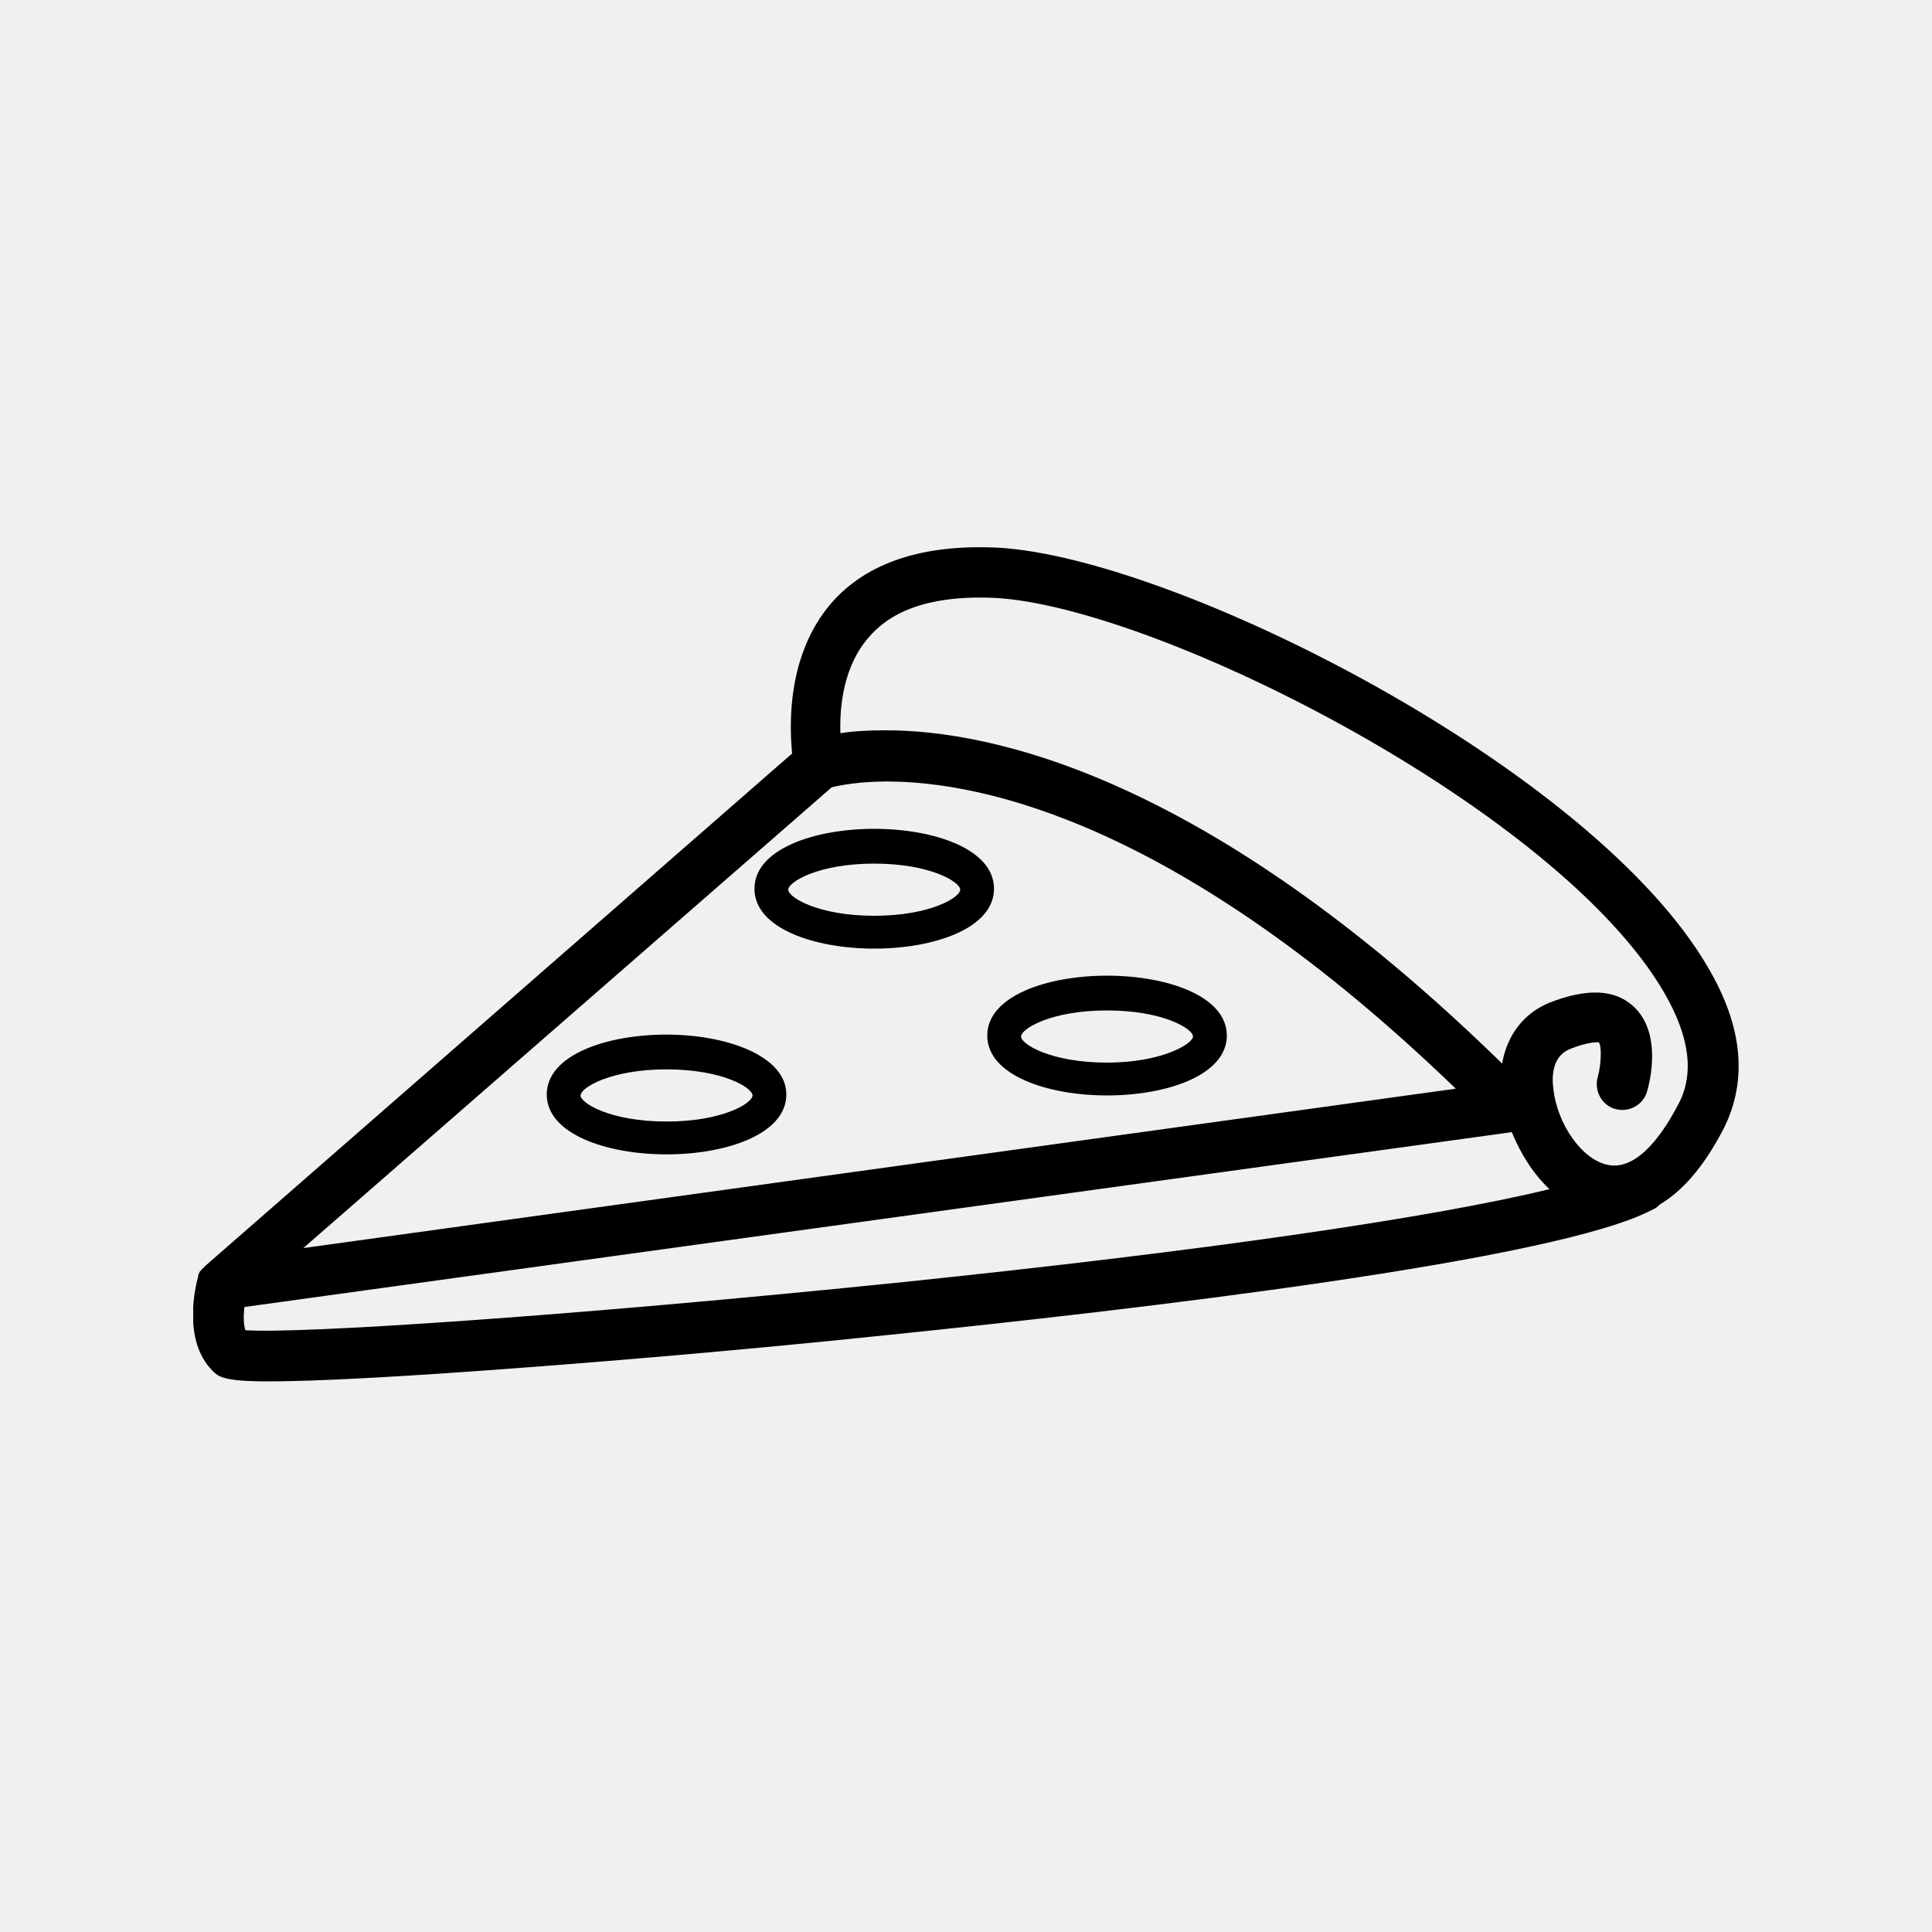
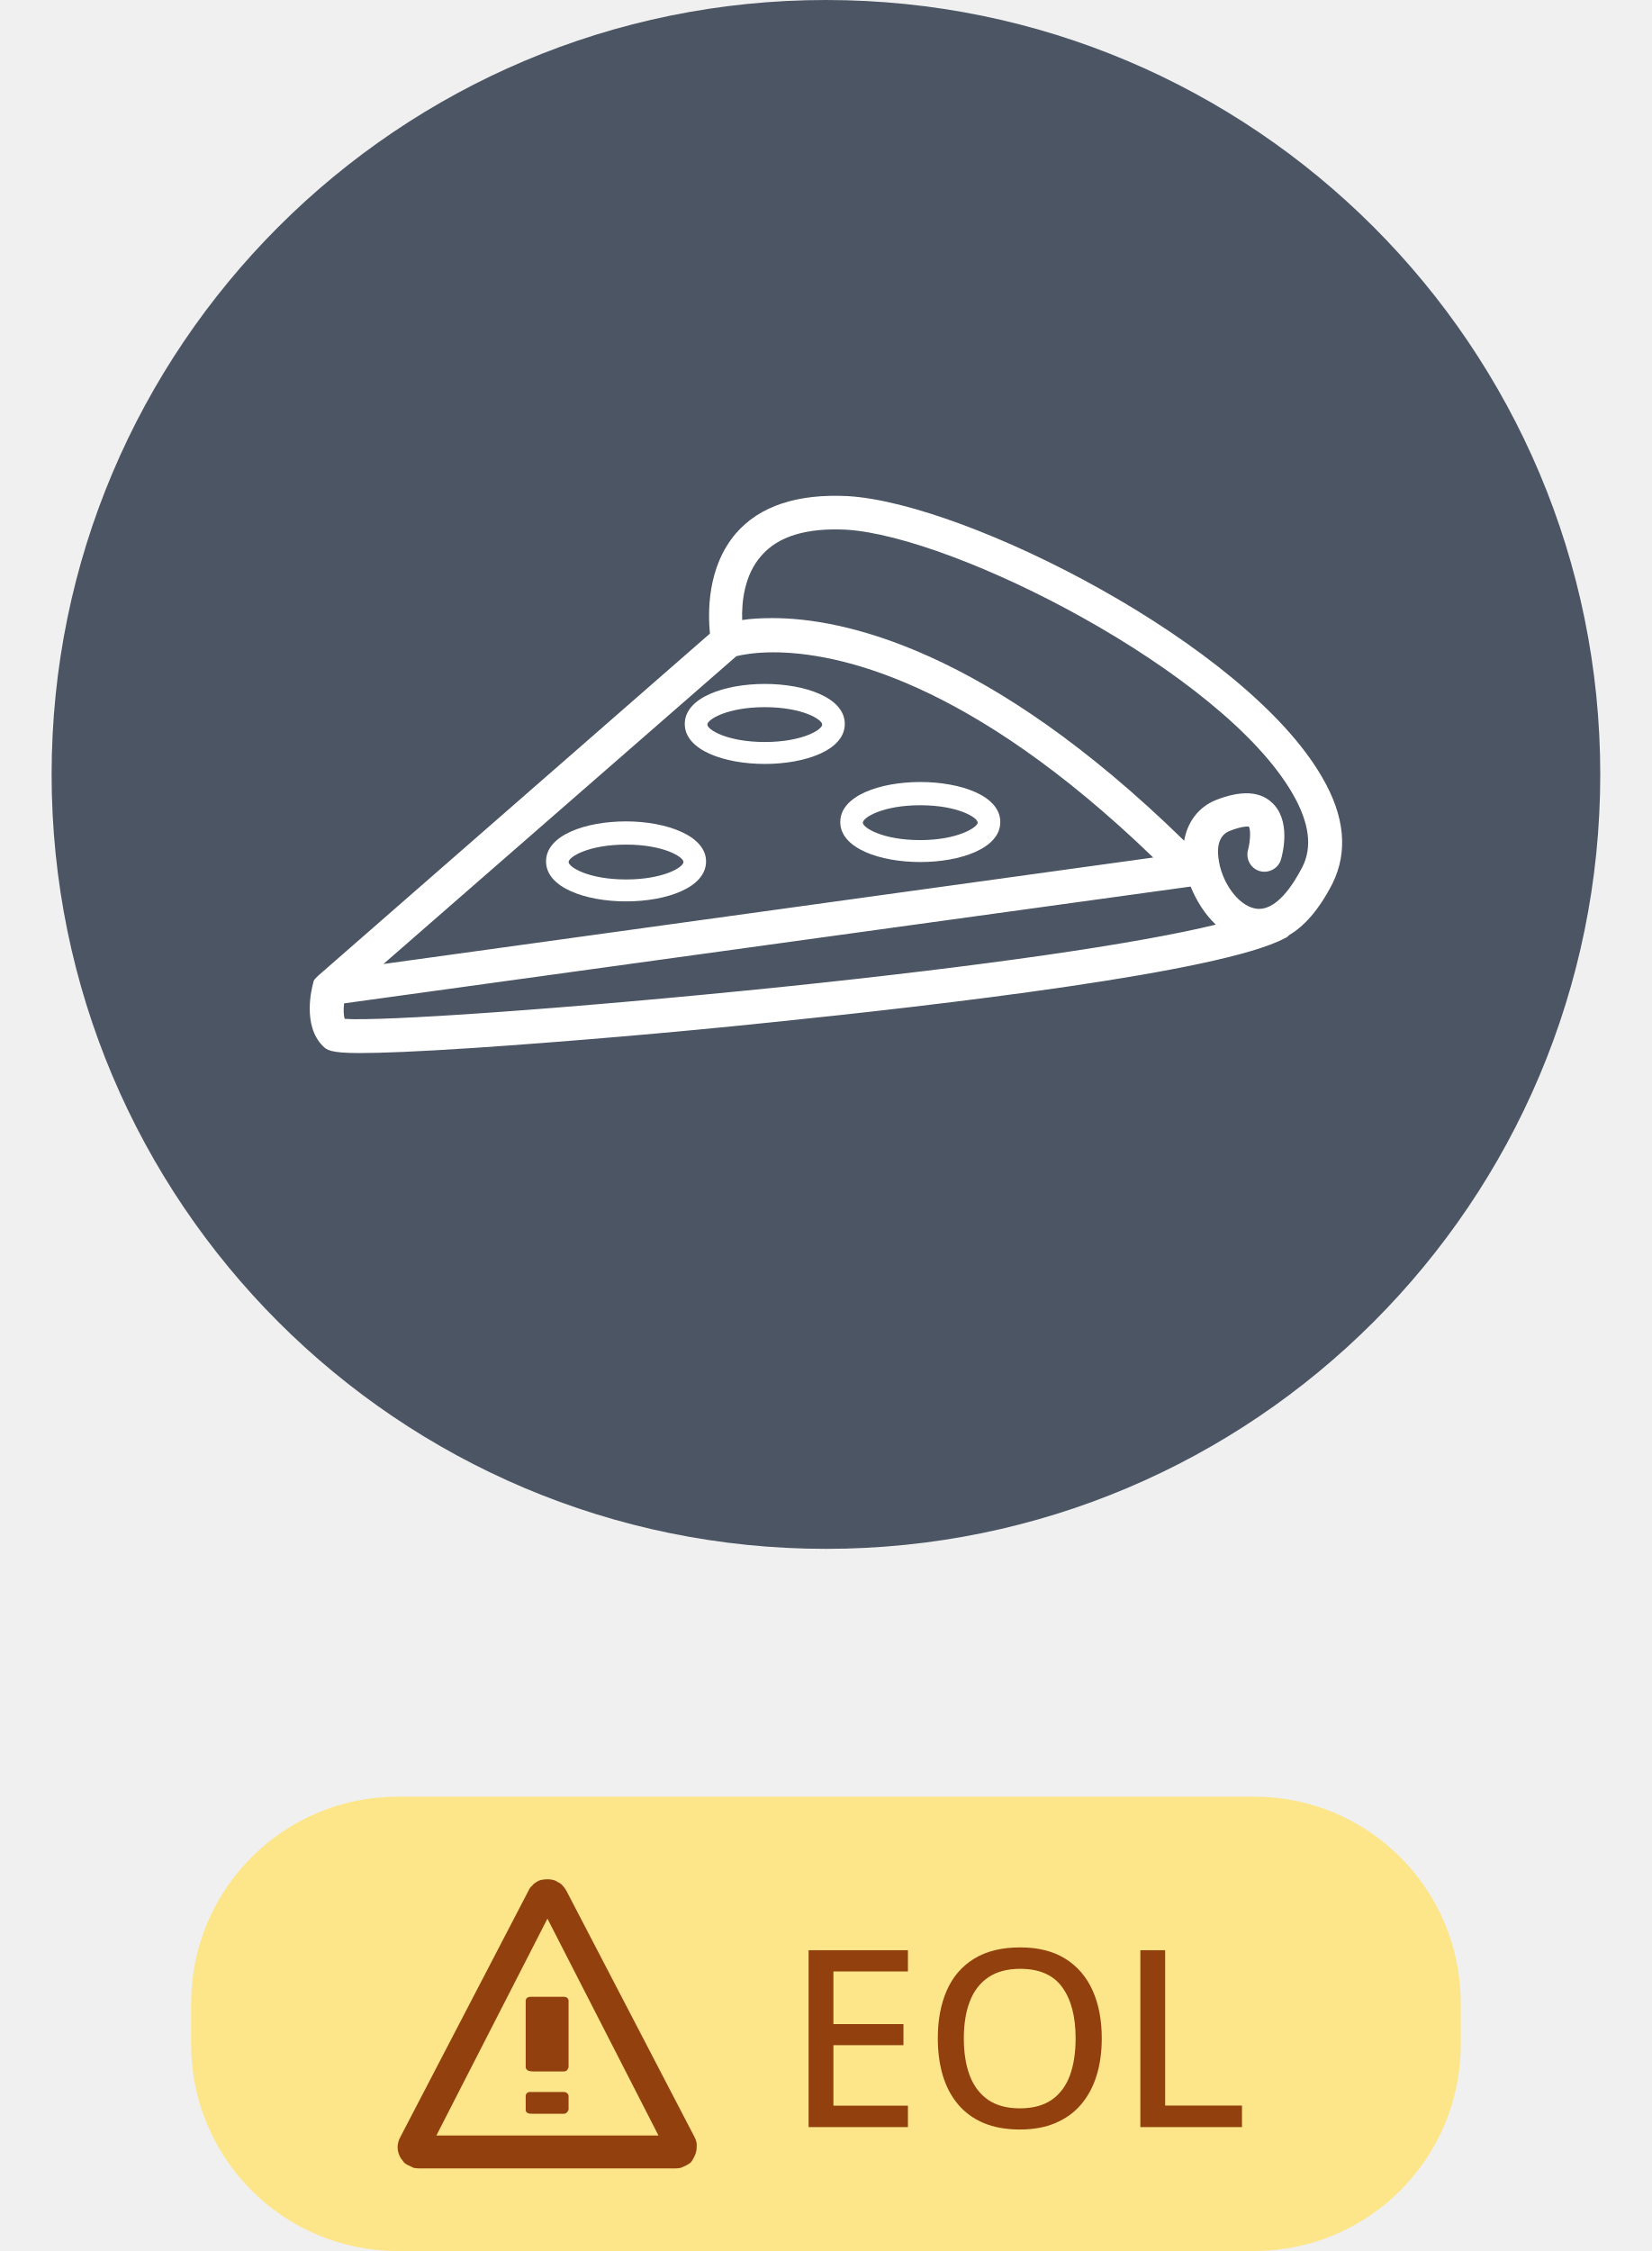
- <svg xmlns="http://www.w3.org/2000/svg" xmlns:xlink="http://www.w3.org/1999/xlink" version="1.1" id="Livello_1" x="0px" y="0px" viewBox="0 0 200 200" style="enable-background:new 0 0 200 200;" xml:space="preserve">
-   <style type="text/css">
- 	.st0{clip-path:url(#SVGID_2_);fill:#000;}
- </style>
-   <g>
-     <defs>
-       <rect id="SVGID_1_" x="20" y="56.6" width="160" height="86.4" />
-     </defs>
-     <clipPath id="SVGID_2_">
-       <use xlink:href="#SVGID_1_" style="overflow:visible;" />
-     </clipPath>
-     <path class="st0" d="M173.8,114.2c-1.4,2.7-4.1,7-7.3,6.4c-2.7-0.5-5.3-4.2-5.7-7.9c-0.2-1.5,0-3.4,1.7-4.1c2-0.8,2.9-0.7,3-0.7   c0.3,0.3,0.3,2.1-0.1,3.6c-0.4,1.4,0.4,2.9,1.8,3.3c1.4,0.4,2.9-0.4,3.3-1.8c0.3-1,1.6-6.2-1.5-8.9c-1.9-1.7-4.8-1.8-8.6-0.3   c-2.7,1.1-4.4,3.4-4.9,6.3c-30.6-29.9-53-34.5-63.8-34.5c-1.9,0-3.5,0.1-4.7,0.3c-0.1-2.7,0.3-7,3-10c2.6-3,7-4.3,13.1-4   c16.9,1,58.3,22,69.2,40.9C174.9,107.3,175.4,111.1,173.8,114.2 M25.4,137.7c-0.2-0.6-0.2-1.5-0.1-2.4l131.2-18.1   c0.9,2.2,2.2,4.3,3.9,5.9c-12.3,3-35.9,6.4-66.7,9.6C58.6,136.3,30.8,138.1,25.4,137.7 M86.1,81.5c0.8-0.2,2.8-0.6,5.7-0.6   c9.8,0,30.3,4.2,58.9,31.8L31.4,129.2L86.1,81.5z M176.9,100.3c-11.8-20.6-55-42.5-73.5-43.6c-7.8-0.4-13.7,1.5-17.4,5.8   C81.5,67.8,81.7,74.9,82,78l-60.7,53c0,0,0,0,0,0c-0.2,0.2-0.3,0.3-0.5,0.5c0,0,0,0.1-0.1,0.1c-0.1,0.2-0.2,0.4-0.2,0.6   c-0.2,0.7-1.7,6.5,1.5,9.7c0.6,0.6,1.1,1.1,5.7,1.1c3.3,0,8.7-0.2,17.8-0.8c13.3-0.9,30.2-2.3,46.4-4c25.4-2.6,69.4-7.7,79.2-13   c0.3-0.1,0.5-0.3,0.7-0.5c2.2-1.3,4.5-3.7,6.7-8C180.9,111.8,180.4,106.3,176.9,100.3" />
-     <path class="st0" d="M90.5,94.8c-5.8,0-8.9-1.9-8.9-2.7c0-0.8,3.1-2.7,8.9-2.7c5.8,0,8.9,1.9,8.9,2.7   C99.4,92.9,96.3,94.8,90.5,94.8 M90.5,85.8c-6.2,0-12.4,2.1-12.4,6.2s6.2,6.2,12.4,6.2c6.2,0,12.4-2.1,12.4-6.2   S96.7,85.8,90.5,85.8" />
-     <path class="st0" d="M114.6,110c-5.8,0-8.9-1.9-8.9-2.7c0-0.8,3.1-2.7,8.9-2.7c5.8,0,8.9,1.9,8.9,2.7   C123.5,108,120.4,110,114.6,110 M114.6,101c-6.2,0-12.4,2.1-12.4,6.2c0,4.1,6.2,6.2,12.4,6.2c6.2,0,12.4-2.1,12.4-6.2   C127,103.1,120.8,101,114.6,101" />
-     <path class="st0" d="M69,116.1c-5.8,0-8.9-1.9-8.9-2.7c0-0.8,3.1-2.7,8.9-2.7c5.8,0,8.9,1.9,8.9,2.7   C77.9,114.2,74.8,116.1,69,116.1 M69,107.1c-6.2,0-12.4,2.1-12.4,6.2c0,4.1,6.2,6.2,12.4,6.2c6.2,0,12.4-2.1,12.4-6.2   C81.4,109.3,75.2,107.1,69,107.1" />
-   </g>
+ <svg xmlns="http://www.w3.org/2000/svg" width="80" height="109" viewBox="0 0 80 109" fill="none">
+   <rect x="2.5" width="75" height="75" rx="37.5" fill="#4B5563" />
+   <path fill-rule="evenodd" clip-rule="evenodd" d="M33.163 35.055C33.163 33.774 35.101 33.118 37.038 33.118C38.975 33.118 40.913 33.774 40.913 35.055C40.913 36.336 38.975 36.992 37.038 36.992C35.101 36.992 33.163 36.336 33.163 35.055ZM34.257 35.086C34.257 35.336 35.226 35.93 37.038 35.93C38.85 35.93 39.819 35.336 39.819 35.086C39.819 34.836 38.85 34.243 37.038 34.243C35.226 34.243 34.257 34.836 34.257 35.086Z" fill="white" />
+   <path fill-rule="evenodd" clip-rule="evenodd" d="M44.569 37.867C42.632 37.867 40.694 38.524 40.694 39.805C40.694 41.086 42.632 41.742 44.569 41.742C46.506 41.742 48.444 41.086 48.444 39.805C48.444 38.524 46.506 37.867 44.569 37.867ZM44.569 40.68C42.757 40.68 41.788 40.086 41.788 39.836C41.788 39.586 42.757 38.992 44.569 38.992C46.381 38.992 47.35 39.586 47.35 39.836C47.35 40.055 46.381 40.68 44.569 40.68Z" fill="white" />
+   <path fill-rule="evenodd" clip-rule="evenodd" d="M26.445 41.711C26.445 40.43 28.382 39.774 30.32 39.774C32.257 39.774 34.194 40.461 34.194 41.711C34.194 42.992 32.257 43.648 30.32 43.648C28.382 43.648 26.445 42.992 26.445 41.711ZM27.538 41.742C27.538 41.992 28.507 42.586 30.32 42.586C32.132 42.586 33.101 41.992 33.101 41.742C33.101 41.492 32.132 40.898 30.32 40.898C28.507 40.898 27.538 41.492 27.538 41.742Z" fill="white" />
+   <path fill-rule="evenodd" clip-rule="evenodd" d="M41.069 24.024C46.85 24.368 60.349 31.212 64.037 37.649C65.13 39.524 65.287 41.242 64.537 42.773C63.849 44.117 63.13 44.867 62.443 45.273C62.381 45.336 62.318 45.398 62.224 45.43C59.162 47.086 45.413 48.679 37.475 49.492C32.413 50.023 27.132 50.461 22.976 50.742C20.133 50.929 18.445 50.992 17.414 50.992C15.976 50.992 15.82 50.836 15.633 50.648C14.633 49.648 15.102 47.836 15.164 47.617C15.164 47.592 15.169 47.566 15.177 47.541C15.189 47.504 15.208 47.467 15.226 47.429C15.258 47.429 15.258 47.398 15.258 47.398L15.414 47.242L34.382 30.68C34.288 29.712 34.226 27.493 35.632 25.837C36.788 24.493 38.632 23.899 41.069 24.024ZM60.787 43.992C61.787 44.18 62.63 42.836 63.068 41.992C63.568 41.023 63.412 39.836 62.599 38.43C59.193 32.524 46.256 25.962 40.975 25.649C39.069 25.555 37.694 25.962 36.882 26.899C36.038 27.837 35.913 29.18 35.944 30.024C36.319 29.962 36.819 29.93 37.413 29.93C40.788 29.93 47.788 31.368 57.349 40.711C57.506 39.805 58.037 39.086 58.881 38.742C60.068 38.274 60.974 38.305 61.568 38.836C62.537 39.68 62.131 41.305 62.037 41.617C61.912 42.055 61.443 42.305 61.006 42.18C60.568 42.055 60.318 41.586 60.443 41.149C60.568 40.68 60.568 40.117 60.474 40.024C60.443 40.024 60.162 39.992 59.537 40.242C59.006 40.461 58.943 41.055 59.006 41.523C59.131 42.68 59.943 43.836 60.787 43.992ZM16.664 48.586C16.633 48.867 16.633 49.148 16.695 49.336C18.383 49.461 27.07 48.898 38.038 47.773C47.663 46.773 55.037 45.711 58.881 44.773C58.35 44.273 57.943 43.617 57.662 42.93L16.664 48.586ZM37.444 31.587C36.538 31.587 35.913 31.712 35.663 31.774L18.57 46.68L55.85 41.523C46.913 32.899 40.507 31.587 37.444 31.587Z" fill="white" />
+   <rect x="9.256" y="87" width="61.489" height="22" rx="10" fill="#FDE68A" />
+   <path fill-rule="evenodd" clip-rule="evenodd" d="M26.512 91C26.607 91 26.692 91.01 26.768 91.028C26.863 91.047 26.948 91.085 27.024 91.142C27.119 91.18 27.195 91.237 27.252 91.313C27.309 91.37 27.366 91.446 27.422 91.541L33.626 103.463C33.721 103.634 33.759 103.805 33.74 103.976C33.74 104.146 33.692 104.317 33.597 104.488C33.559 104.564 33.512 104.64 33.455 104.715C33.379 104.772 33.303 104.82 33.227 104.858C33.151 104.896 33.066 104.934 32.971 104.972C32.895 104.991 32.81 105 32.715 105H20.309C20.214 105 20.119 104.991 20.024 104.972C19.948 104.934 19.872 104.896 19.797 104.858C19.702 104.82 19.626 104.772 19.569 104.715C19.512 104.64 19.455 104.564 19.398 104.488C19.303 104.317 19.256 104.146 19.256 103.976C19.256 103.805 19.303 103.634 19.398 103.463L25.601 91.541C25.639 91.446 25.696 91.37 25.772 91.313C25.829 91.237 25.895 91.18 25.971 91.142C26.047 91.085 26.133 91.047 26.227 91.028C26.322 91.01 26.417 91 26.512 91ZM21.134 103.407H31.89L26.512 92.906L21.134 103.407ZM27.508 102.211C27.479 102.297 27.394 102.354 27.309 102.354C27.1 102.354 26.901 102.354 26.711 102.354C26.408 102.354 26.104 102.354 25.801 102.354C25.658 102.354 25.459 102.354 25.459 102.154V101.5C25.459 101.386 25.544 101.301 25.658 101.301H27.309C27.422 101.301 27.536 101.386 27.536 101.5V102.154C27.536 102.173 27.527 102.192 27.508 102.211ZM27.508 100.163C27.479 100.248 27.422 100.305 27.309 100.305C27.119 100.305 26.92 100.305 26.711 100.305C26.408 100.305 26.114 100.305 25.829 100.305C25.658 100.305 25.459 100.276 25.459 100.077V96.89C25.459 96.776 25.544 96.691 25.687 96.691H27.309C27.451 96.691 27.536 96.776 27.536 96.89V100.077C27.536 100.115 27.527 100.144 27.508 100.163Z" fill="#92400E" />
+   <path d="M43.971 103H39.16V94.434H43.971V95.465H40.362V98.014H43.754V99.033H40.362V101.963H43.971V103ZM53.358 98.705C53.358 99.365 53.274 99.967 53.106 100.51C52.938 101.049 52.688 101.514 52.356 101.904C52.028 102.291 51.615 102.59 51.119 102.801C50.627 103.012 50.051 103.117 49.391 103.117C48.719 103.117 48.133 103.012 47.633 102.801C47.137 102.59 46.725 102.289 46.397 101.898C46.069 101.508 45.822 101.041 45.658 100.498C45.498 99.955 45.418 99.353 45.418 98.693C45.418 97.814 45.563 97.045 45.852 96.385C46.141 95.725 46.58 95.213 47.17 94.85C47.764 94.482 48.51 94.299 49.408 94.299C50.276 94.299 51.002 94.481 51.588 94.844C52.174 95.207 52.615 95.719 52.912 96.379C53.209 97.035 53.358 97.811 53.358 98.705ZM46.678 98.705C46.678 99.4 46.774 100.002 46.965 100.51C47.16 101.014 47.457 101.404 47.856 101.682C48.258 101.955 48.77 102.092 49.391 102.092C50.02 102.092 50.533 101.955 50.932 101.682C51.33 101.404 51.623 101.014 51.811 100.51C51.998 100.002 52.092 99.4 52.092 98.705C52.092 97.65 51.877 96.826 51.447 96.232C51.018 95.635 50.338 95.336 49.408 95.336C48.783 95.336 48.27 95.473 47.867 95.746C47.465 96.016 47.166 96.402 46.971 96.906C46.776 97.406 46.678 98.006 46.678 98.705ZM55.227 103V94.434H56.428V101.957H60.149V103H55.227Z" fill="#92400E" />
</svg>
